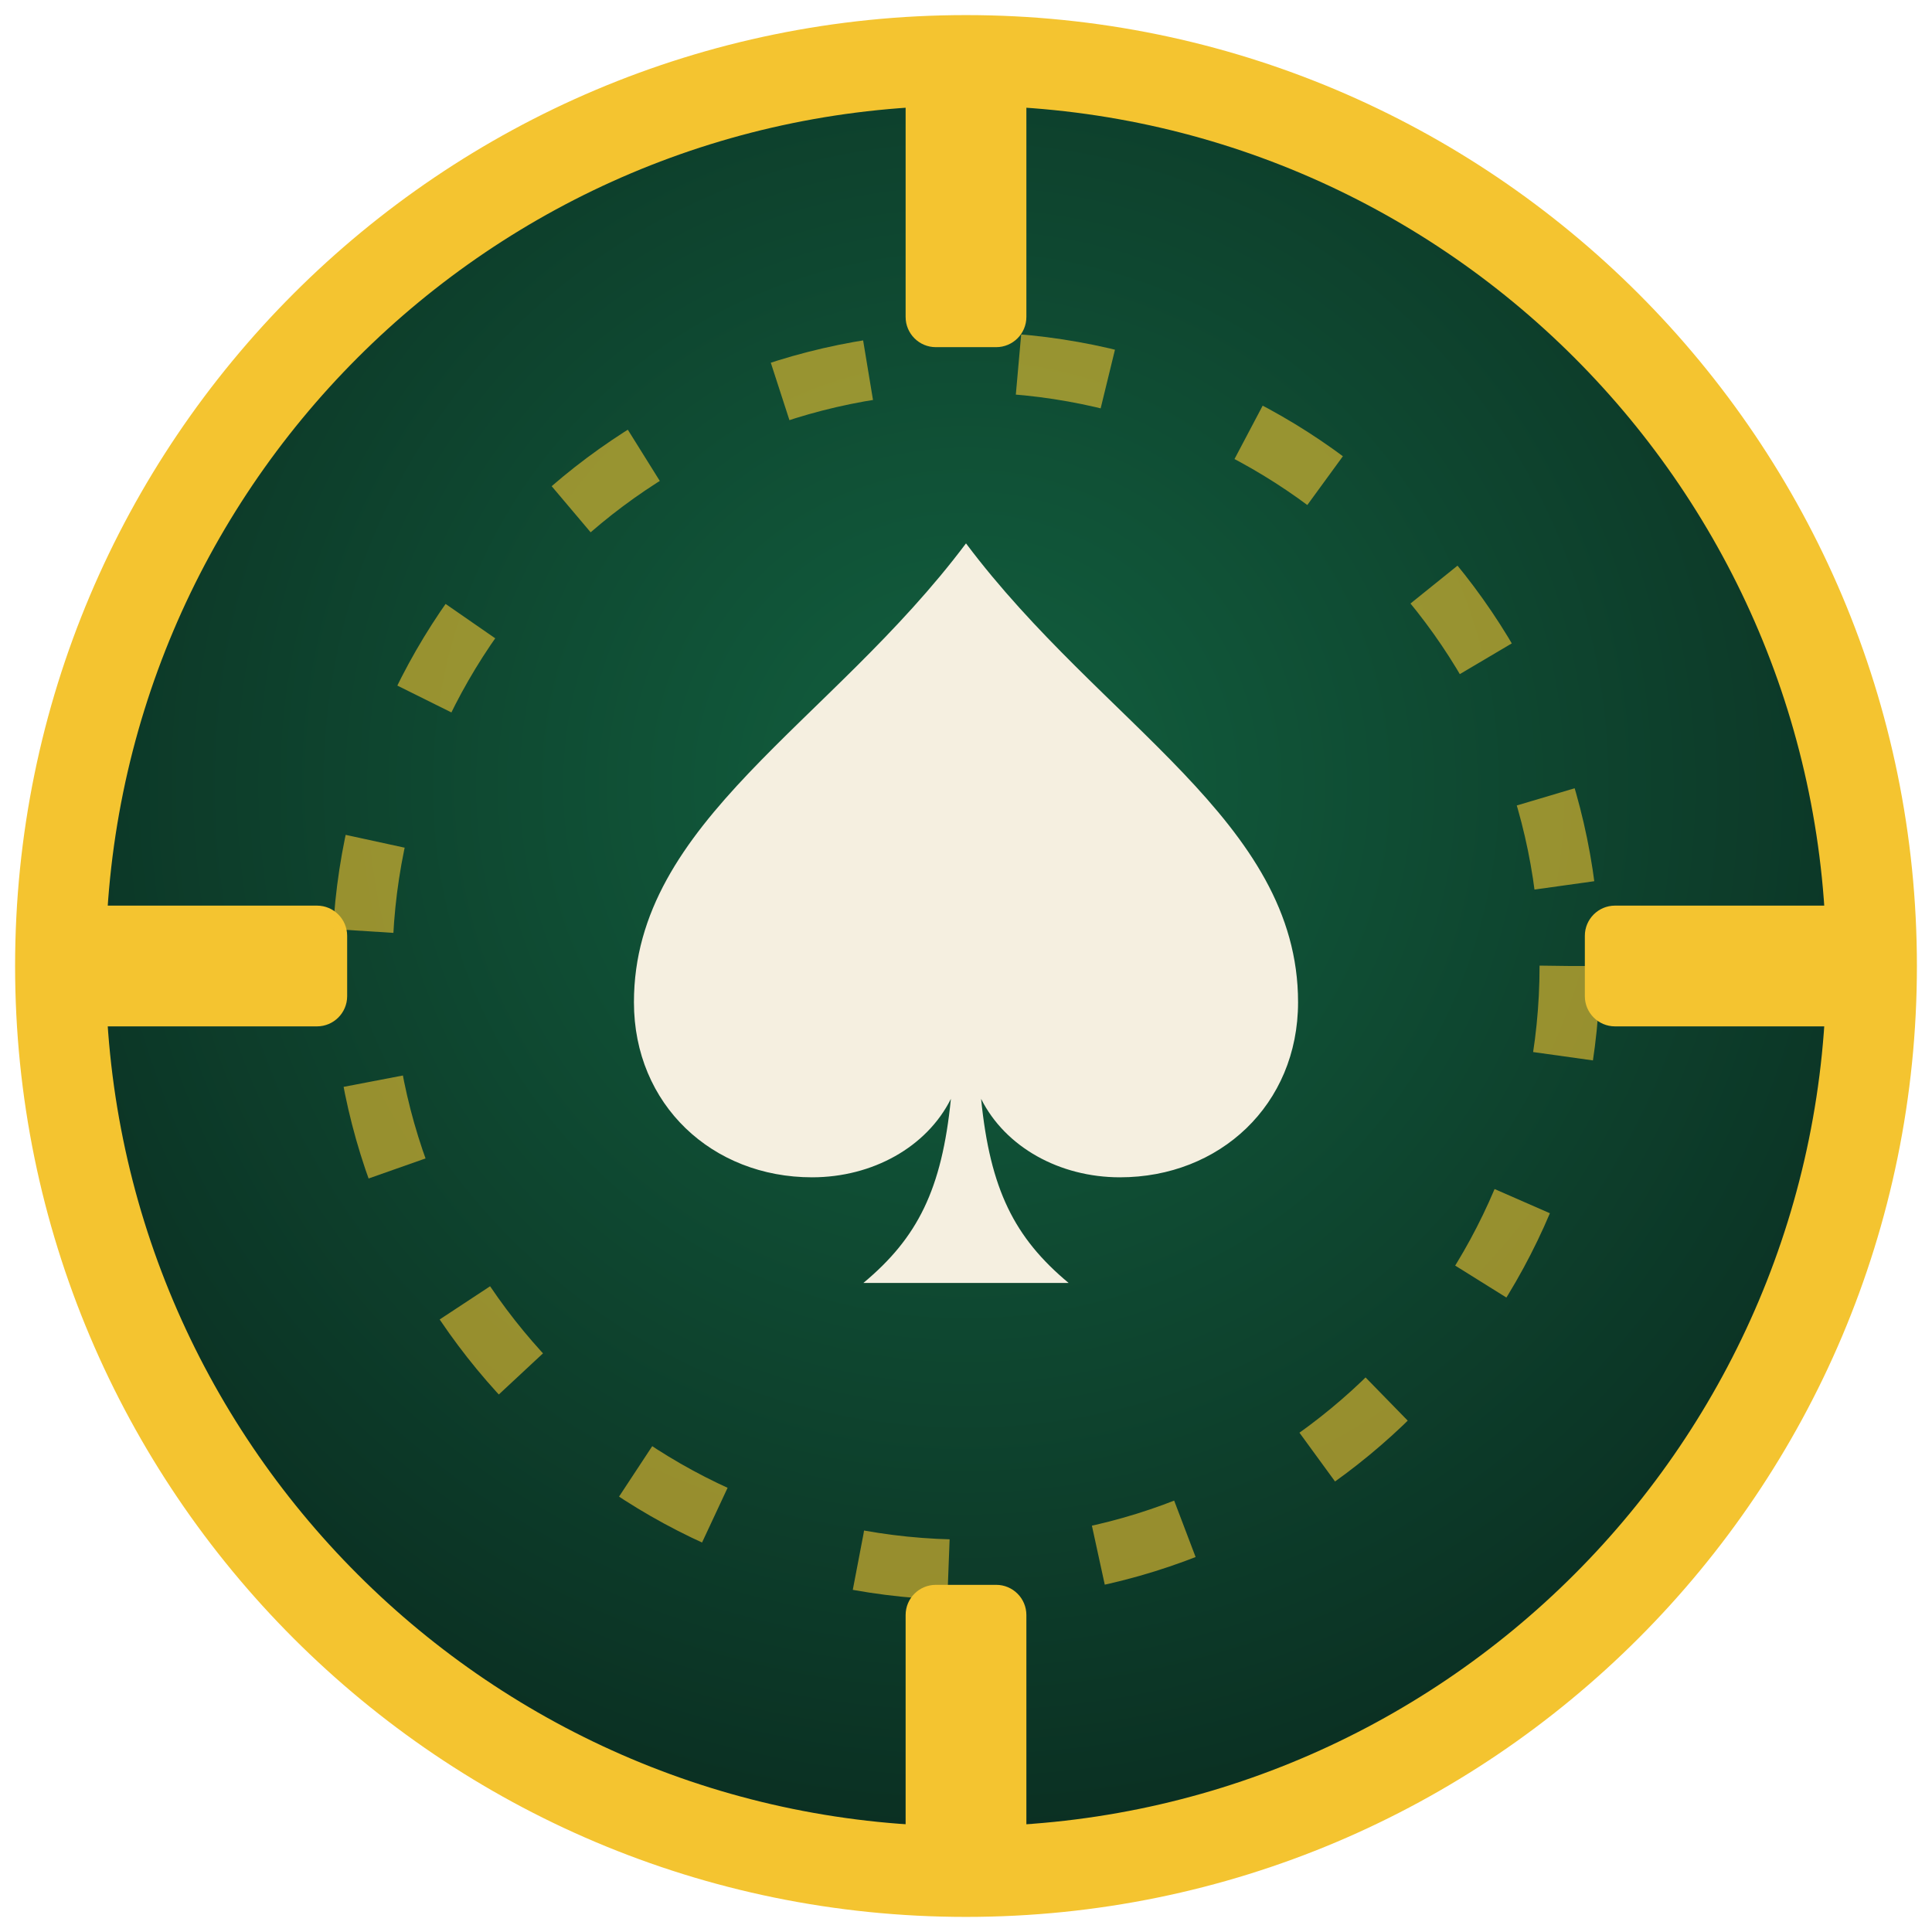
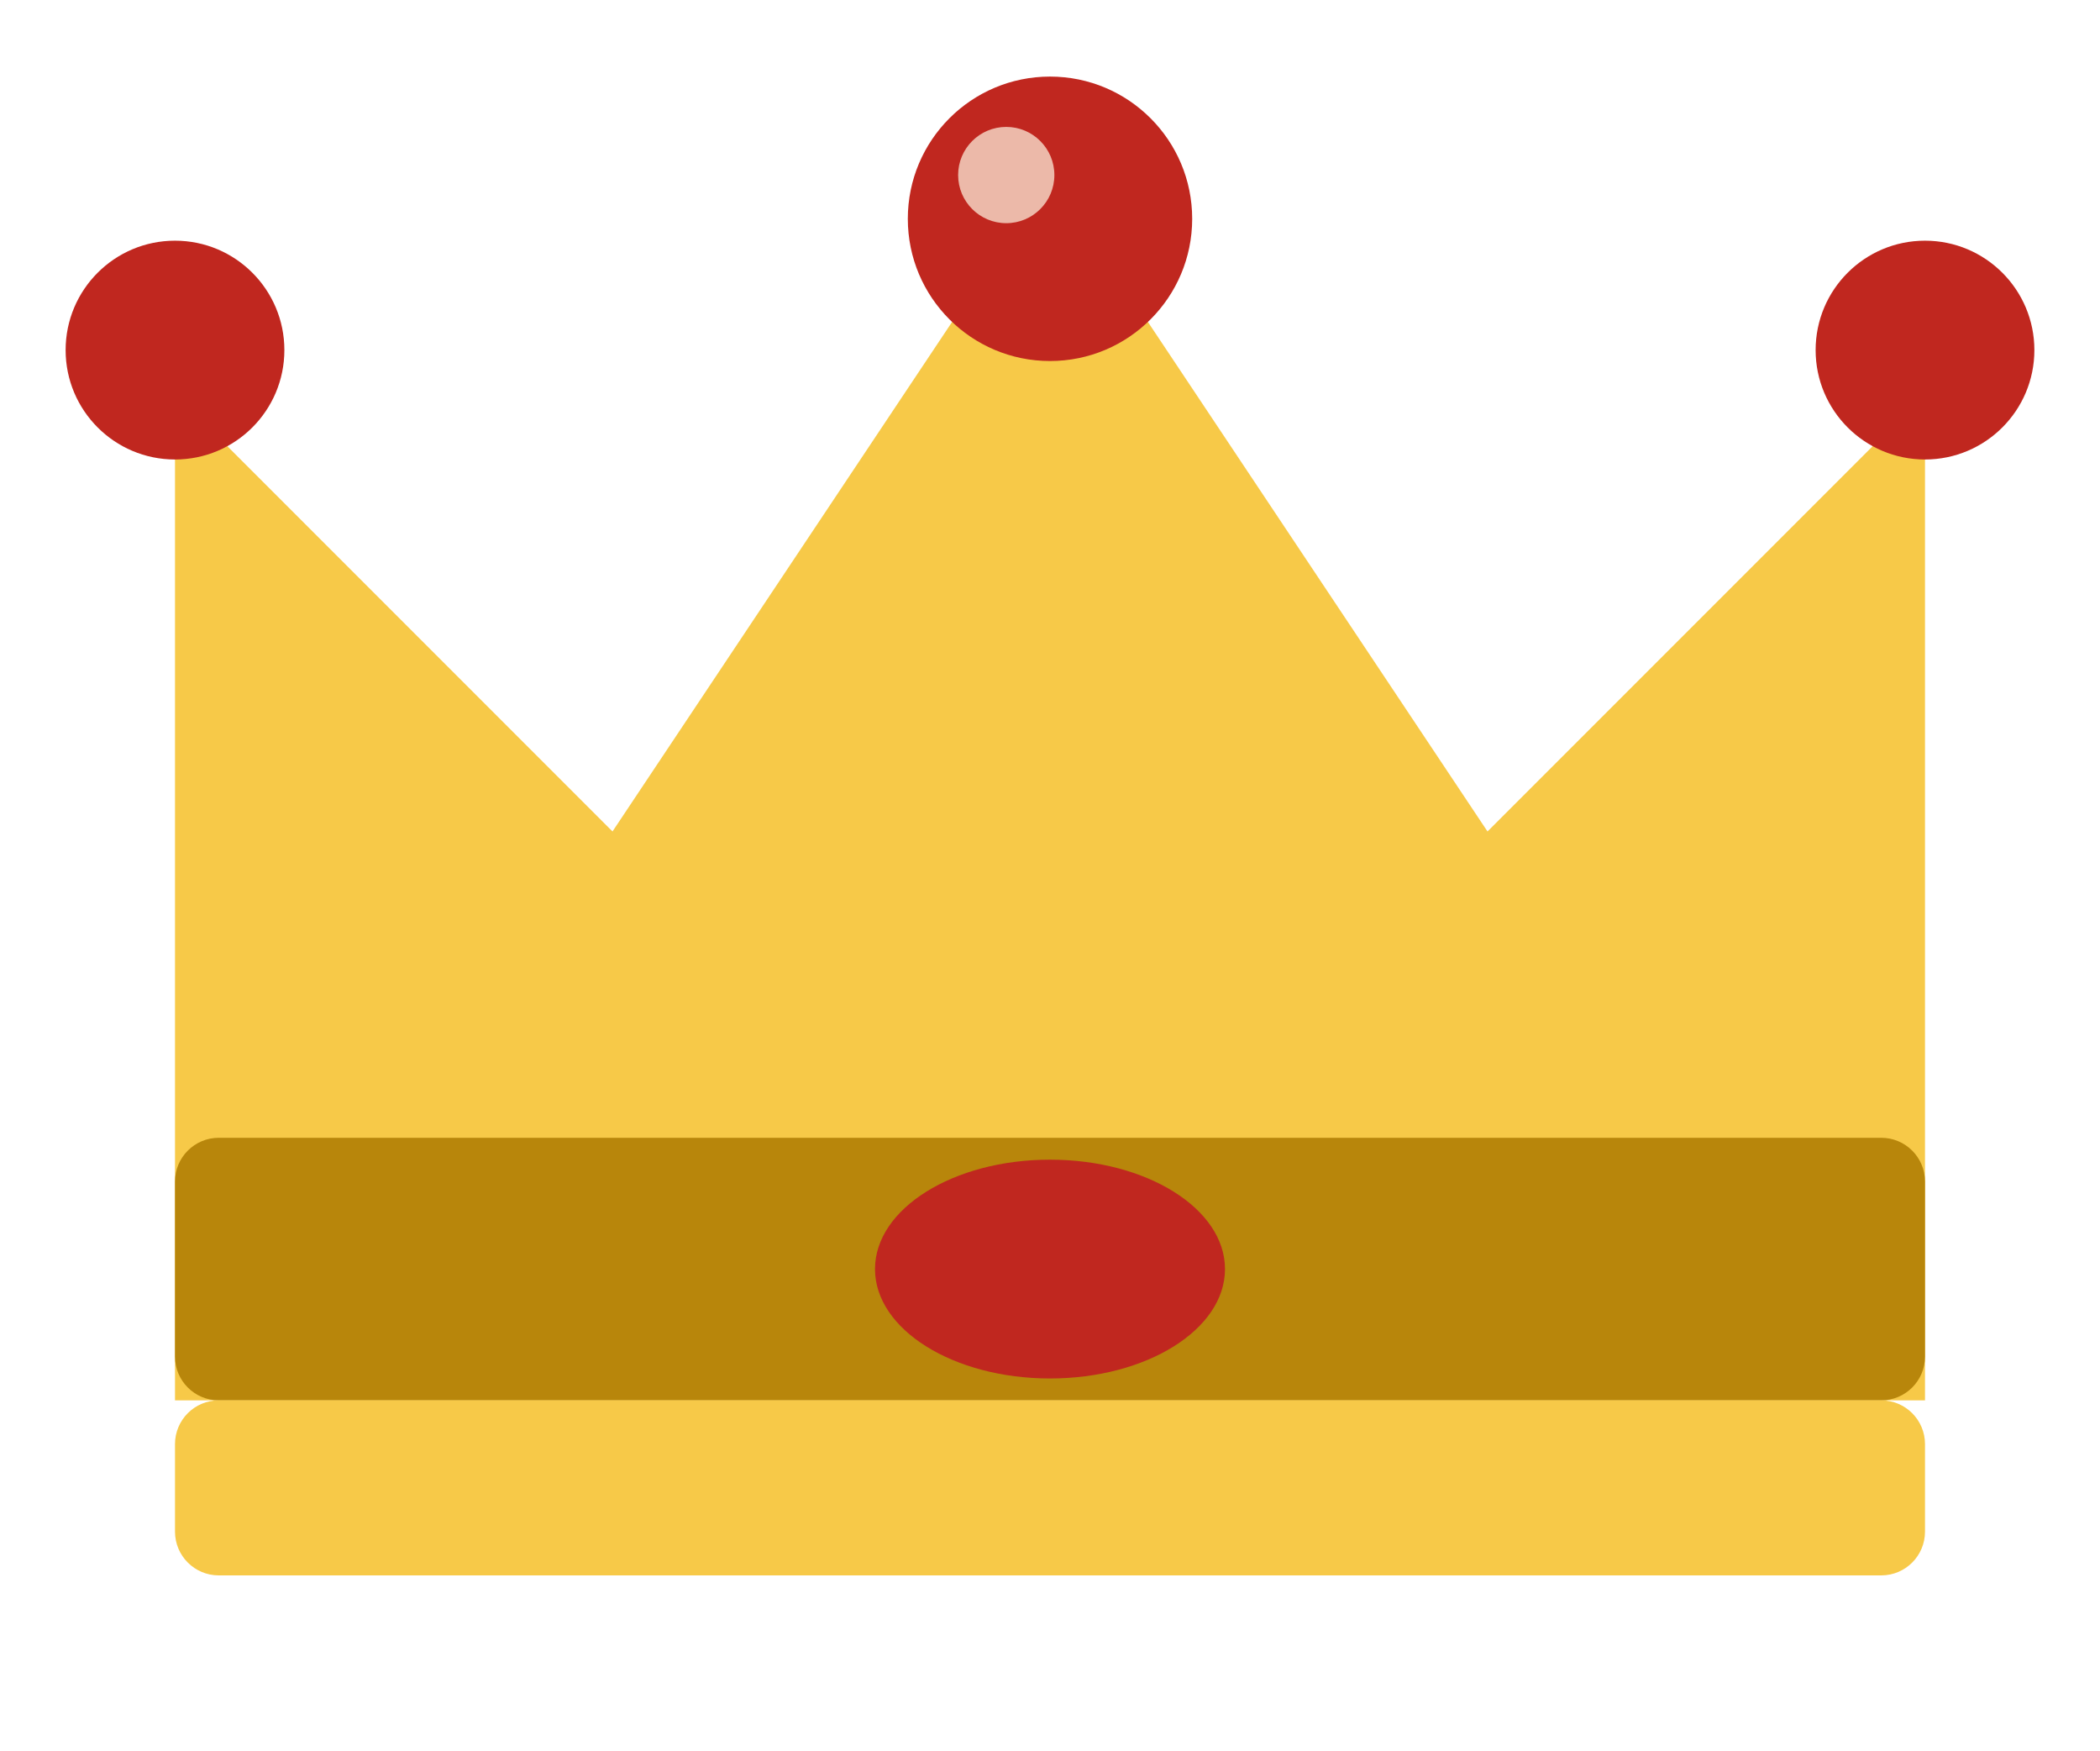
- <svg xmlns="http://www.w3.org/2000/svg" viewBox="0 0 64 64" width="64" height="64">
-   <defs>
-     <radialGradient id="g" cx="50%" cy="40%" r="65%">
-       <stop offset="0%" stop-color="#12603f" />
-       <stop offset="100%" stop-color="#0a2a1f" />
-     </radialGradient>
-   </defs>
-   <circle cx="32" cy="32" r="30" fill="url(#g)" stroke="#f4c430" stroke-width="3" />
-   <g fill="#f4c430">
-     <rect x="30" y="2.5" width="4" height="9" rx="1" />
-     <rect x="30" y="52.5" width="4" height="9" rx="1" />
-     <rect x="52.5" y="30" width="9" height="4" rx="1" />
-     <rect x="2.5" y="30" width="9" height="4" rx="1" />
-   </g>
-   <circle cx="32" cy="32" r="20" fill="none" stroke="#f4c430" stroke-width="2" stroke-dasharray="3 5" opacity="0.6" />
-   <path d="M32 18c-4.5 6-11 9.2-11 15.2 0 3.4 2.6 5.8 5.9 5.8 2 0 3.8-1 4.6-2.6-.3 3-1.1 4.6-2.9 6.1h6.8c-1.8-1.5-2.6-3.1-2.9-6.1.8 1.6 2.6 2.6 4.6 2.6 3.3 0 5.9-2.4 5.9-5.8 0-6-6.5-9.2-11-15.2z" fill="#f5efe0" />
+ <svg xmlns="http://www.w3.org/2000/svg" viewBox="16 24 96 80" width="96" height="80">
+   <path d="M24 88 L24 42 L44 62 L64 32 L84 62 L104 42 L104 88 Z" fill="#F7C948" />
+   <rect x="24" y="76" width="80" height="12" rx="2" fill="#B8860B" />
+   <rect x="24" y="88" width="80" height="8" rx="2" fill="#F7C948" />
+   <circle cx="24" cy="40" r="5" fill="#C0271F" />
+   <circle cx="104" cy="40" r="5" fill="#C0271F" />
+   <circle cx="64" cy="34" r="6.5" fill="#C0271F" />
+   <circle cx="62" cy="32" r="2.2" fill="#FFF7E4" opacity="0.7" />
+   <ellipse cx="64" cy="82" rx="8" ry="5" fill="#C0271F" />
</svg>
